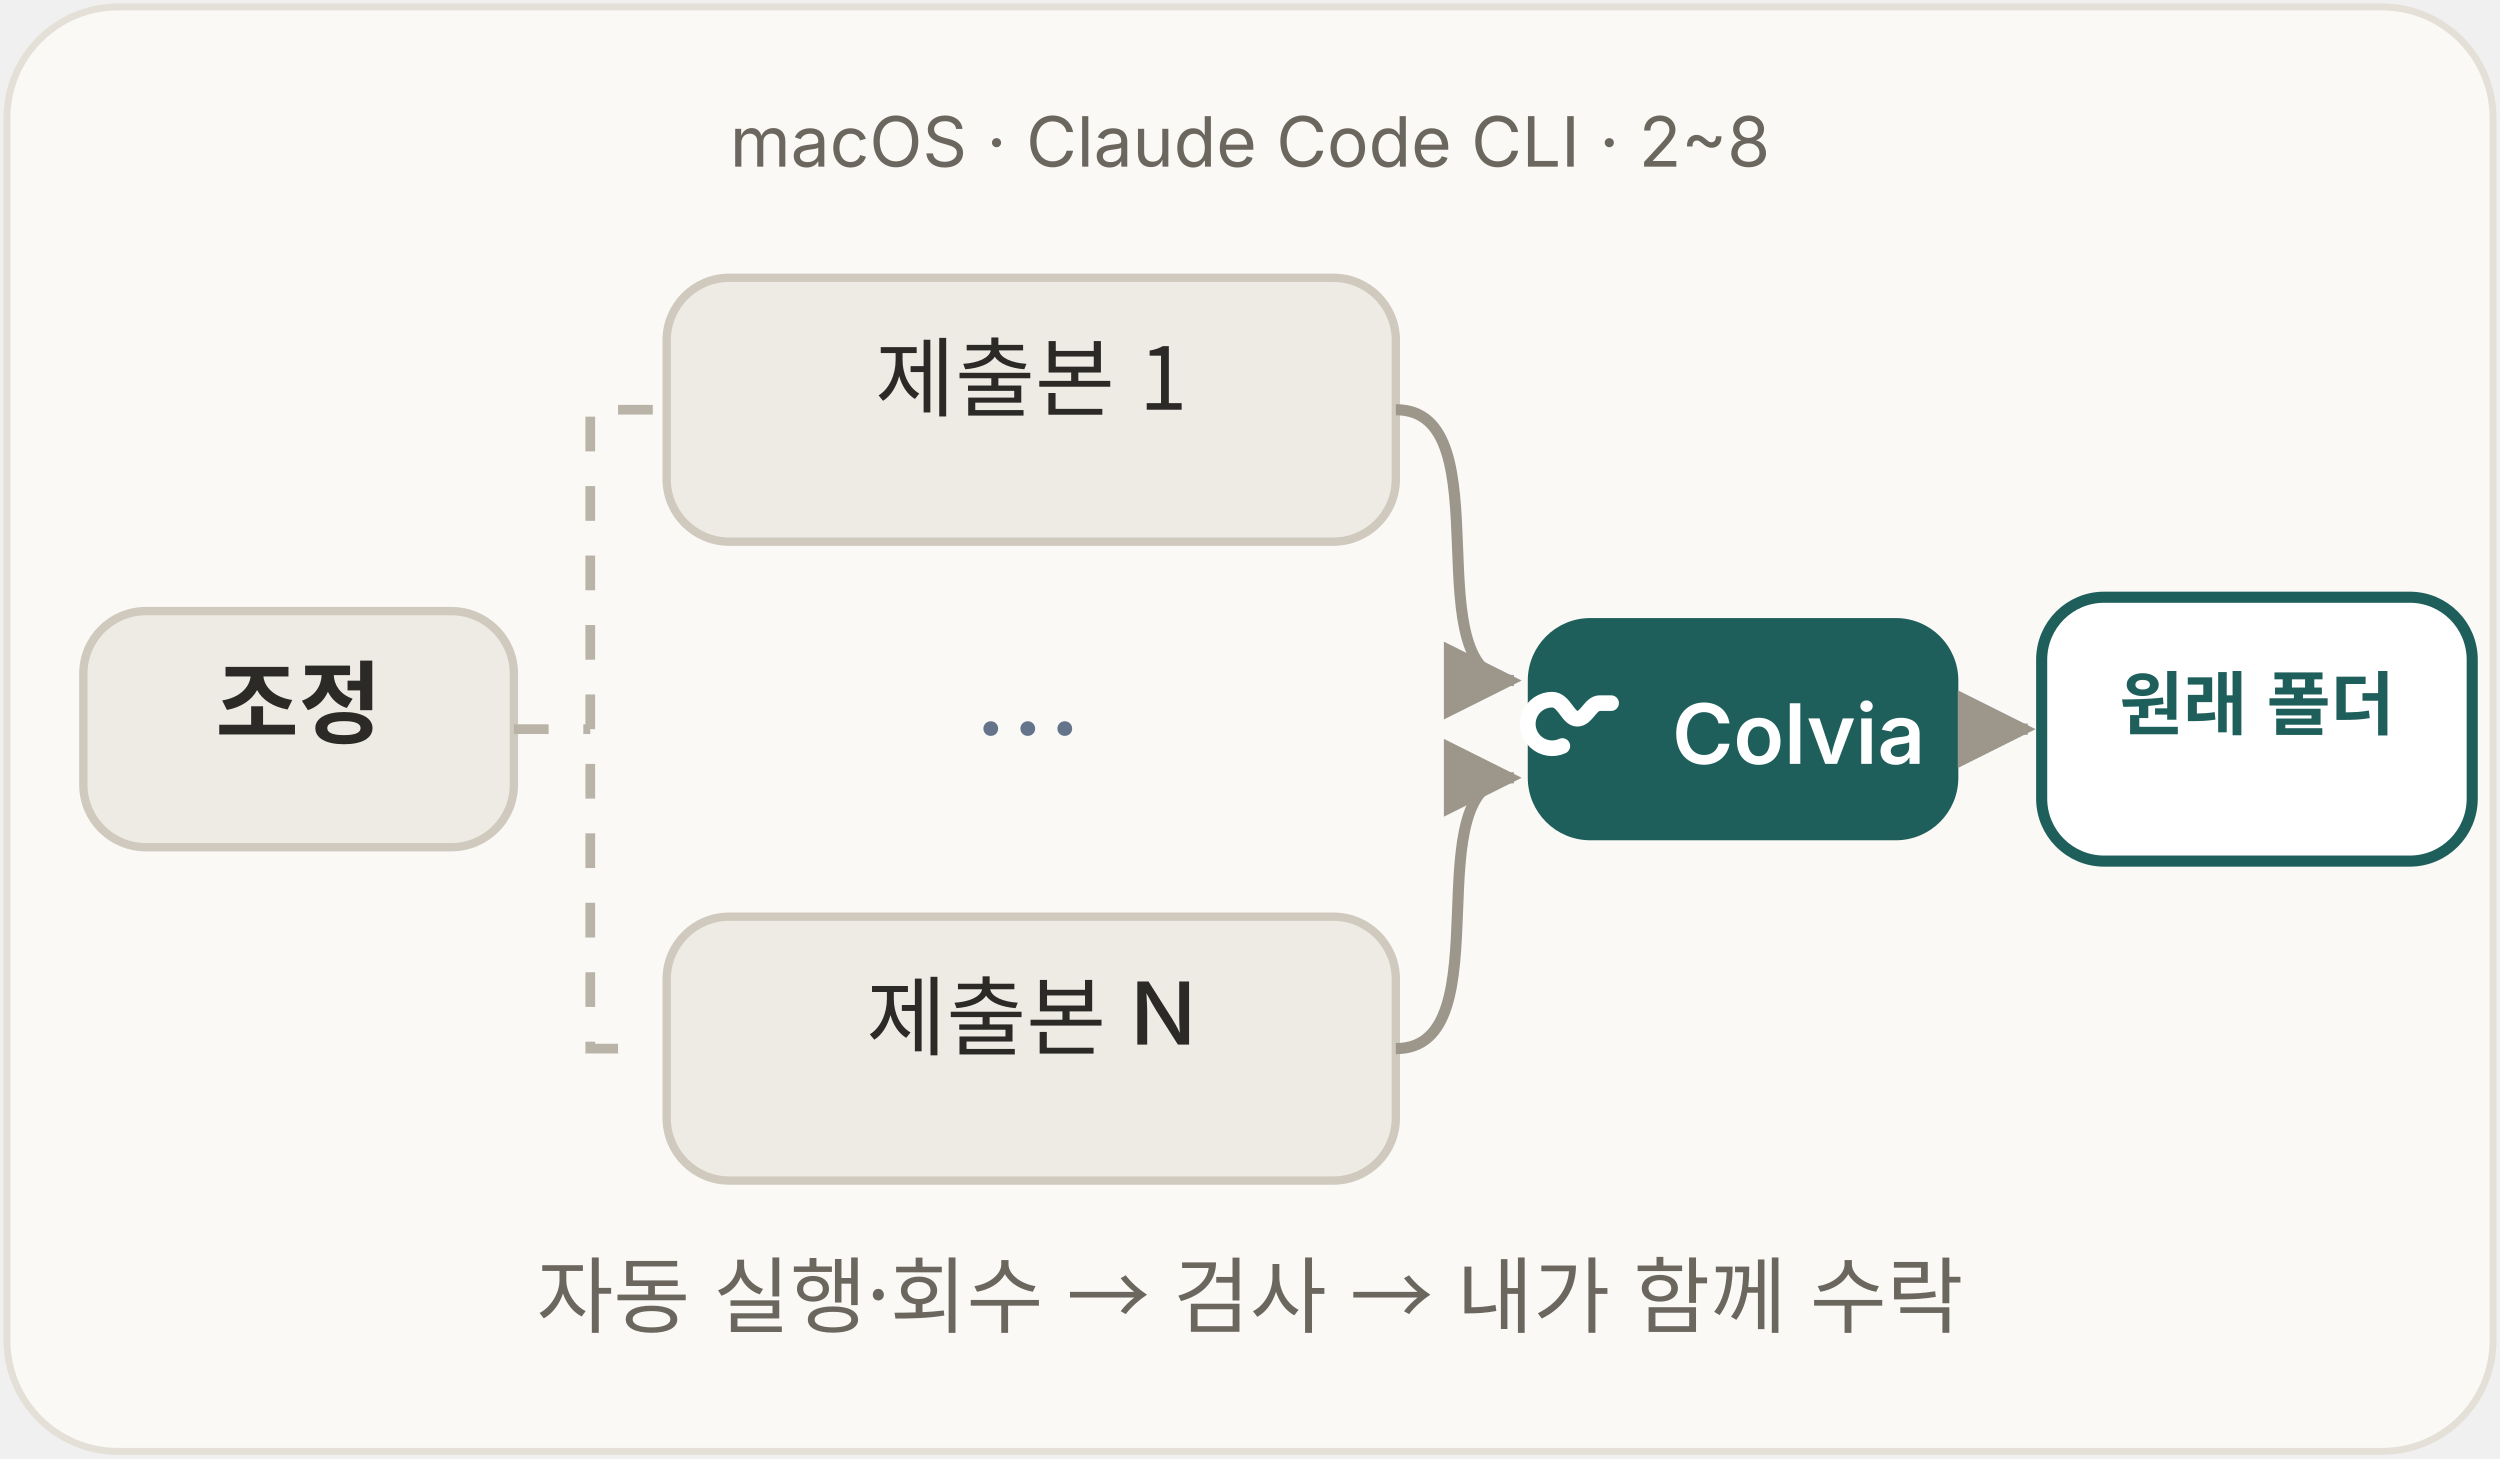
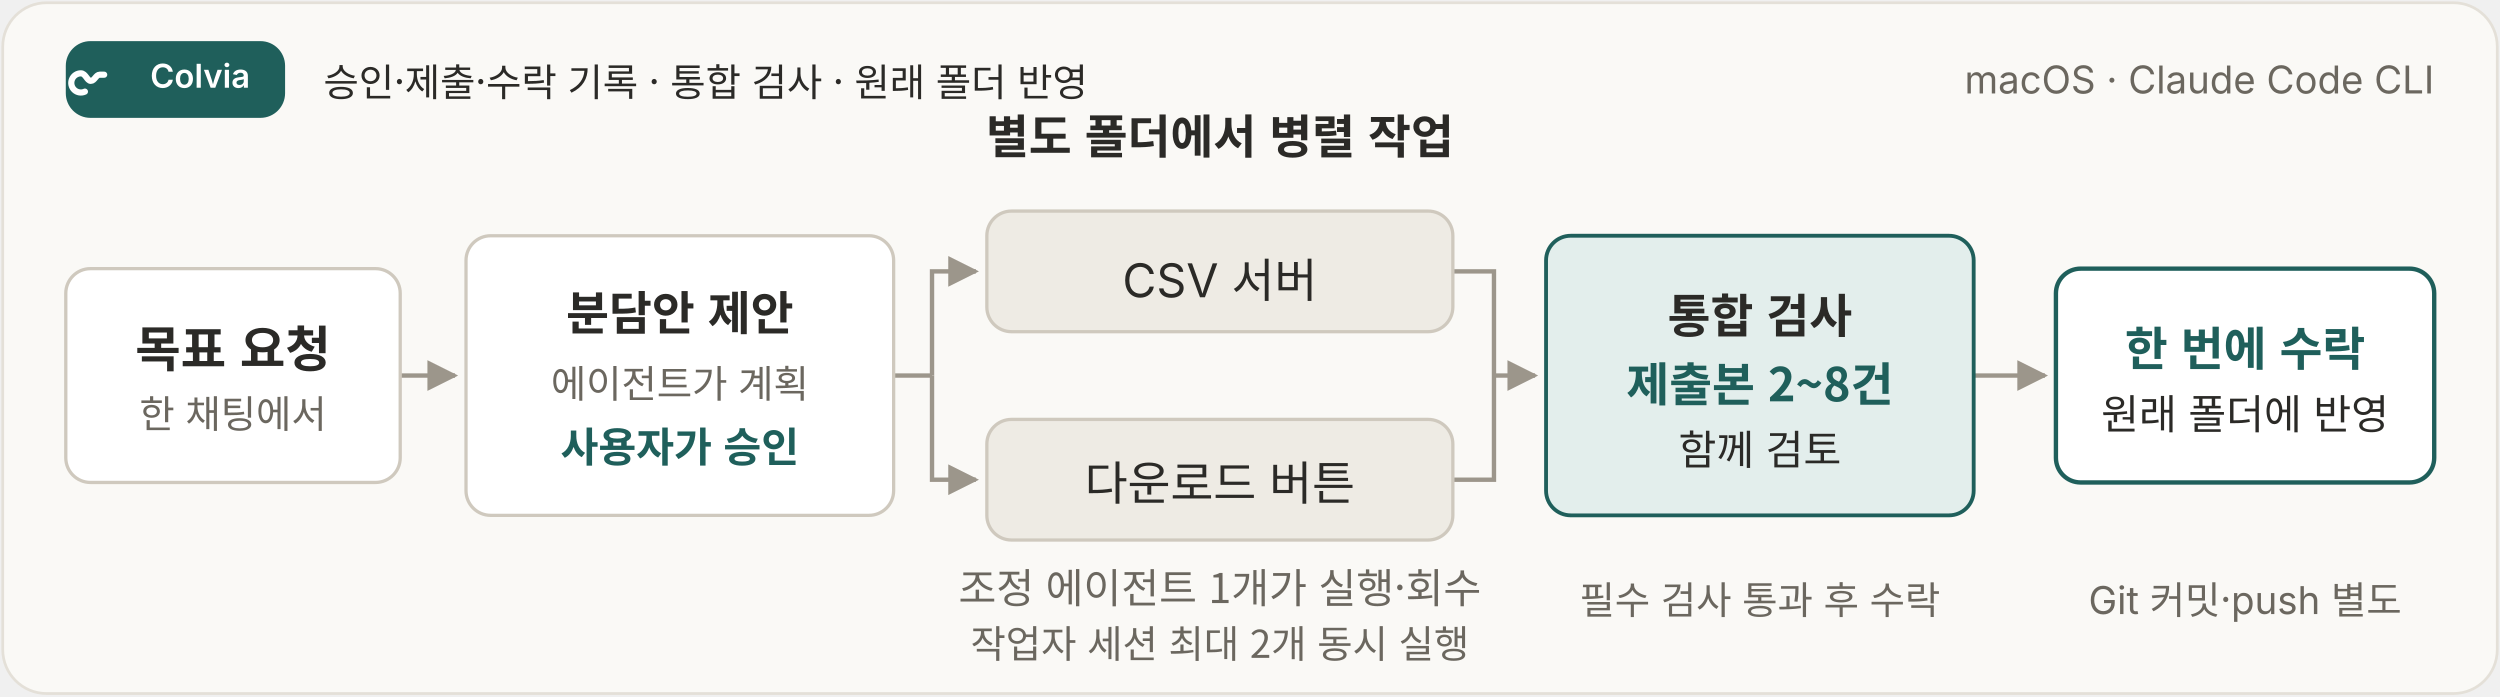
- <svg xmlns="http://www.w3.org/2000/svg" width="360" height="210" viewBox="0 0 360 210" role="img" aria-labelledby="title desc" xml:lang="ko" font-family="Pretendard, system-ui, -apple-system, Segoe UI, sans-serif">
+ <svg xmlns="http://www.w3.org/2000/svg" width="912" height="254" viewBox="0 0 912 254" role="img" aria-labelledby="title desc" xml:lang="ko" font-family="Pretendard, system-ui, -apple-system, Segoe UI, sans-serif">
  <style>
.bg{fill:#FAF9F6}.frame{fill:none;stroke:#E4E0D8}
.ink{fill:#2B2A27}.mut{fill:#6B675F}
.ln{fill:none;stroke:#9C968B;stroke-width:1.6}.lnd{fill:none;stroke:#B9B3A8;stroke-width:1.4;stroke-dasharray:5 5}
.ah{fill:#9C968B}
.agent{fill:#EEEBE4;stroke:#CFC9BE;stroke-width:1.2}
.col{fill:#1F5F5B}.colt{fill:#FFFFFF}.sym{fill:none;stroke:#FFFFFF;stroke-width:9;stroke-linecap:round;stroke-linejoin:round}
.work{fill:#FFFFFF;stroke:#1F5F5B;stroke-width:1.6}.workt{fill:#1F5F5B}
.rec{fill:#E3EEEC;stroke:#1F5F5B;stroke-width:1.4}
.dec{fill:#D9822B}.dect{fill:none;stroke:#FFFFFF;stroke-width:2.2;stroke-linecap:round;stroke-linejoin:round}
.note{fill:#FFFFFF;stroke:#CFC9BE;stroke-width:1.2}
.icon{fill:none;stroke:#2B2A27;stroke-width:1.8;stroke-linecap:round;stroke-linejoin:round}.iconf{fill:#2B2A27}
@media (prefers-color-scheme: dark){
.bg{fill:#22262A}.frame{stroke:#363B40}
.ink{fill:#ECE6DA}.mut{fill:#A9A397}
.ln{stroke:#8A857C}.lnd{stroke:#5F5B55}.ah{fill:#8A857C}
.agent{fill:#30353A;stroke:#4A5056}
.col{fill:#8CC6BC}.colt{fill:#13201E}.sym{stroke:#13201E}
.work{fill:#2A2F33;stroke:#8CC6BC}.workt{fill:#8CC6BC}
.rec{fill:#253330;stroke:#8CC6BC}
.dec{fill:#F0A35E}.dect{stroke:#22262A}
.note{fill:#2A2F33;stroke:#4A5056}
.icon{stroke:#ECE6DA}.iconf{fill:#ECE6DA}
}
</style>
  <defs>
    <marker id="ah" viewBox="0 0 10 10" refX="9" refY="5" markerWidth="7" markerHeight="7" orient="auto-start-reverse">
      <path d="M0 0 L10 5 L0 10 Z" class="ah" />
    </marker>
  </defs>
-   <rect x="1" y="1" width="358" height="208" rx="16" class="bg" />
-   <rect x="1" y="1" width="358" height="208" rx="16" class="frame" />
-   <rect x="12" y="88" width="62" height="34" rx="9" class="agent" />
-   <text x="43" y="106" class="ink" font-size="13" font-weight="600" text-anchor="middle">조정</text>
-   <path d="M74 105 H85 M94 59 H85 V151 H94" class="lnd" />
-   <rect x="96" y="40" width="105" height="38" rx="9" class="agent" />
-   <text x="148.5" y="59" class="ink" font-size="12.5" font-weight="500" text-anchor="middle">제출본 1</text>
-   <rect x="96" y="132" width="105" height="38" rx="9" class="agent" />
-   <text x="148.5" y="151" class="ink" font-size="12.5" font-weight="500" text-anchor="middle">제출본 N</text>
-   <path d="M201 59 C217 59 203 98 218 98" class="ln" marker-end="url(#ah)" />
-   <path d="M201 151 C217 151 203 112 218 112" class="ln" marker-end="url(#ah)" />
-   <rect x="220" y="89" width="62" height="32" rx="9" class="col" />
-   <g transform="translate(218,96) scale(0.25)">
+   <rect x="1" y="1" width="910" height="252" rx="16" class="bg" />
+   <rect x="1" y="1" width="910" height="252" rx="16" class="frame" />
+   <rect x="24" y="15" width="80" height="28" rx="9" class="col" />
+   <g transform="translate(24,22) scale(0.25)">
    <path d="M27.9 45.7 A14 14 0 1 1 22 19 C29 19 31 30 36.5 30 C42 30 44 21 49.5 21 L56 21" class="sym" />
  </g>
-   <text x="259" y="110" class="colt" font-size="12" font-weight="600" text-anchor="middle">Colvia</text>
-   <path d="M282 105 H292" class="ln" marker-end="url(#ah)" />
-   <rect x="294" y="86" width="62" height="38" rx="9" class="work" />
-   <text x="325" y="105" class="workt" font-size="10" font-weight="600" text-anchor="middle">원래 폴더</text>
-   <text x="180" y="191" class="mut" font-size="12" font-weight="400" text-anchor="middle">자동 실행·회수 → 검사 → 내가 함께 수락</text>
-   <text x="180" y="24" class="mut" font-size="10" font-weight="400" text-anchor="middle">macOS · Claude Code CLI · 2~8</text>
-   <text x="148" y="111" text-anchor="middle" fill="#64748b" font-size="16">…</text>
+   <text x="73" y="32" class="colt" font-size="12" font-weight="600" text-anchor="middle">Colvia</text>
+   <text x="118" y="29" class="ink" font-size="14" dominant-baseline="central">승인·제출·수락 기록 · 통합 검사 · 원래 폴더 반영</text>
+   <text x="888" y="29" class="mut" font-size="14" text-anchor="end" dominant-baseline="central">macOS · Claude Code CLI</text>
+   <path d="M146 137 H166" class="ln" marker-end="url(#ah)" />
+   <path d="M326 137 H340" class="ln" />
+   <path d="M340 137 V99 H356" class="ln" marker-end="url(#ah)" />
+   <path d="M340 137 V175 H356" class="ln" marker-end="url(#ah)" />
+   <path d="M530 99 H545 V175 H530" class="ln" />
+   <path d="M545 137 H560" class="ln" marker-end="url(#ah)" />
+   <path d="M720 137 H746" class="ln" marker-end="url(#ah)" />
+   <rect x="24" y="98" width="122" height="78" rx="9" class="note" />
+   <text x="85" y="126" class="ink" font-size="18" font-weight="700" text-anchor="middle" dominant-baseline="central">목표 요청</text>
+   <text x="85" y="150" class="mut" font-size="14" text-anchor="middle" dominant-baseline="central">한 채팅에서</text>
+   <rect x="170" y="86" width="156" height="102" rx="9" class="note" />
+   <text x="248" y="113" class="ink" font-size="17" font-weight="700" text-anchor="middle" dominant-baseline="central">분담안 제안</text>
+   <text x="248" y="139" class="mut" font-size="14" text-anchor="middle" dominant-baseline="central">에이전트가 계획</text>
+   <text x="248" y="162" class="workt" font-size="15" font-weight="700" text-anchor="middle" dominant-baseline="central">사용자가 승인</text>
+   <text x="445" y="56" class="ink" font-size="17" font-weight="700" text-anchor="middle">별도 폴더에서 병렬 작업</text>
+   <rect x="360" y="77" width="170" height="44" rx="9" class="agent" />
+   <text x="445" y="99" class="ink" font-size="17" text-anchor="middle" dominant-baseline="central">CSV 서버</text>
+   <rect x="360" y="153" width="170" height="44" rx="9" class="agent" />
+   <text x="445" y="175" class="ink" font-size="17" text-anchor="middle" dominant-baseline="central">다운로드 버튼</text>
+   <text x="445" y="220" class="mut" font-size="15" text-anchor="middle">조정 에이전트 1개가 실행·회수</text>
+   <text x="445" y="240" class="mut" font-size="14" text-anchor="middle">작업자 세션 최대 2개 동시 실행</text>
+   <rect x="564" y="86" width="156" height="102" rx="9" class="rec" />
+   <text x="642" y="114" class="ink" font-size="17" font-weight="700" text-anchor="middle" dominant-baseline="central">통합 검사</text>
+   <text x="642" y="139" class="workt" font-size="17" font-weight="700" text-anchor="middle" dominant-baseline="central">제출본 2~8건</text>
+   <text x="642" y="163" class="ink" font-size="15" text-anchor="middle" dominant-baseline="central">함께 검토</text>
+   <text x="642" y="224" class="mut" font-size="14" text-anchor="middle">필수 검사 통과 후 수락</text>
+   <rect x="750" y="98" width="138" height="78" rx="9" class="work" />
+   <text x="819" y="126" class="workt" font-size="17" font-weight="700" text-anchor="middle" dominant-baseline="central">한 번에 수락</text>
+   <text x="819" y="150" class="ink" font-size="15" text-anchor="middle" dominant-baseline="central">원래 폴더에 반영</text>
+   <text x="819" y="224" class="mut" font-size="14" text-anchor="middle">Git 커밋·push 별도</text>
</svg>
